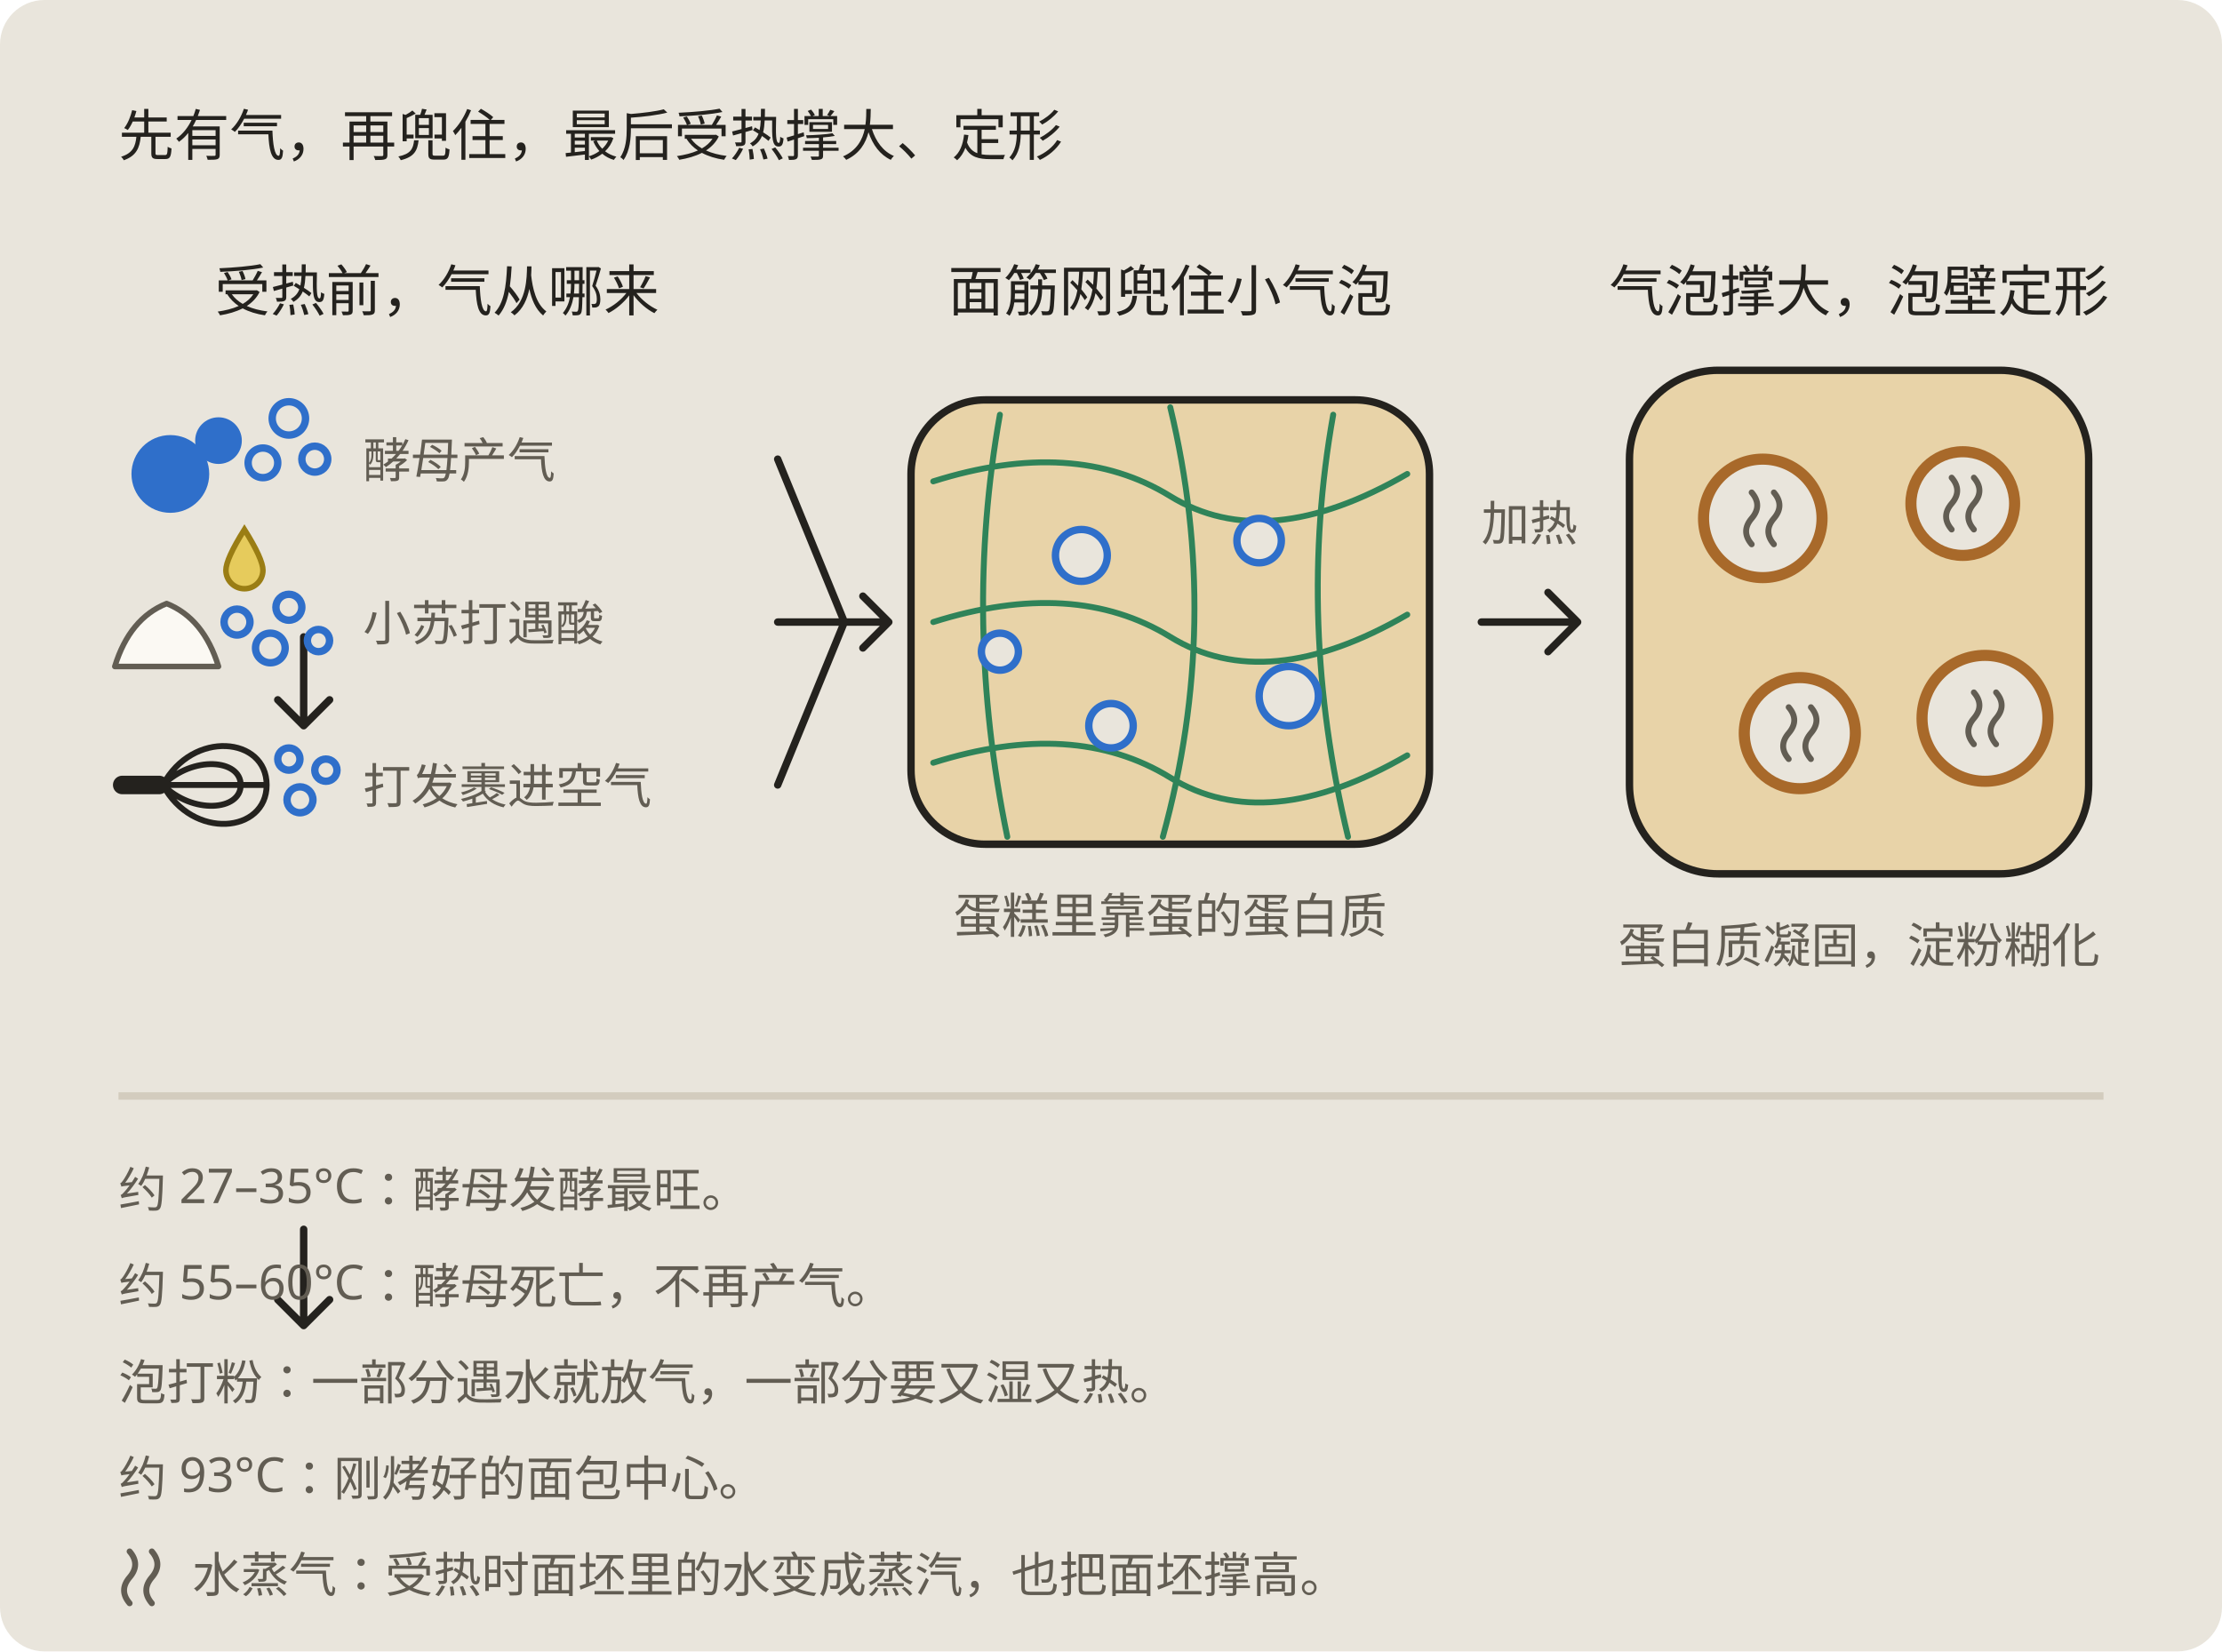
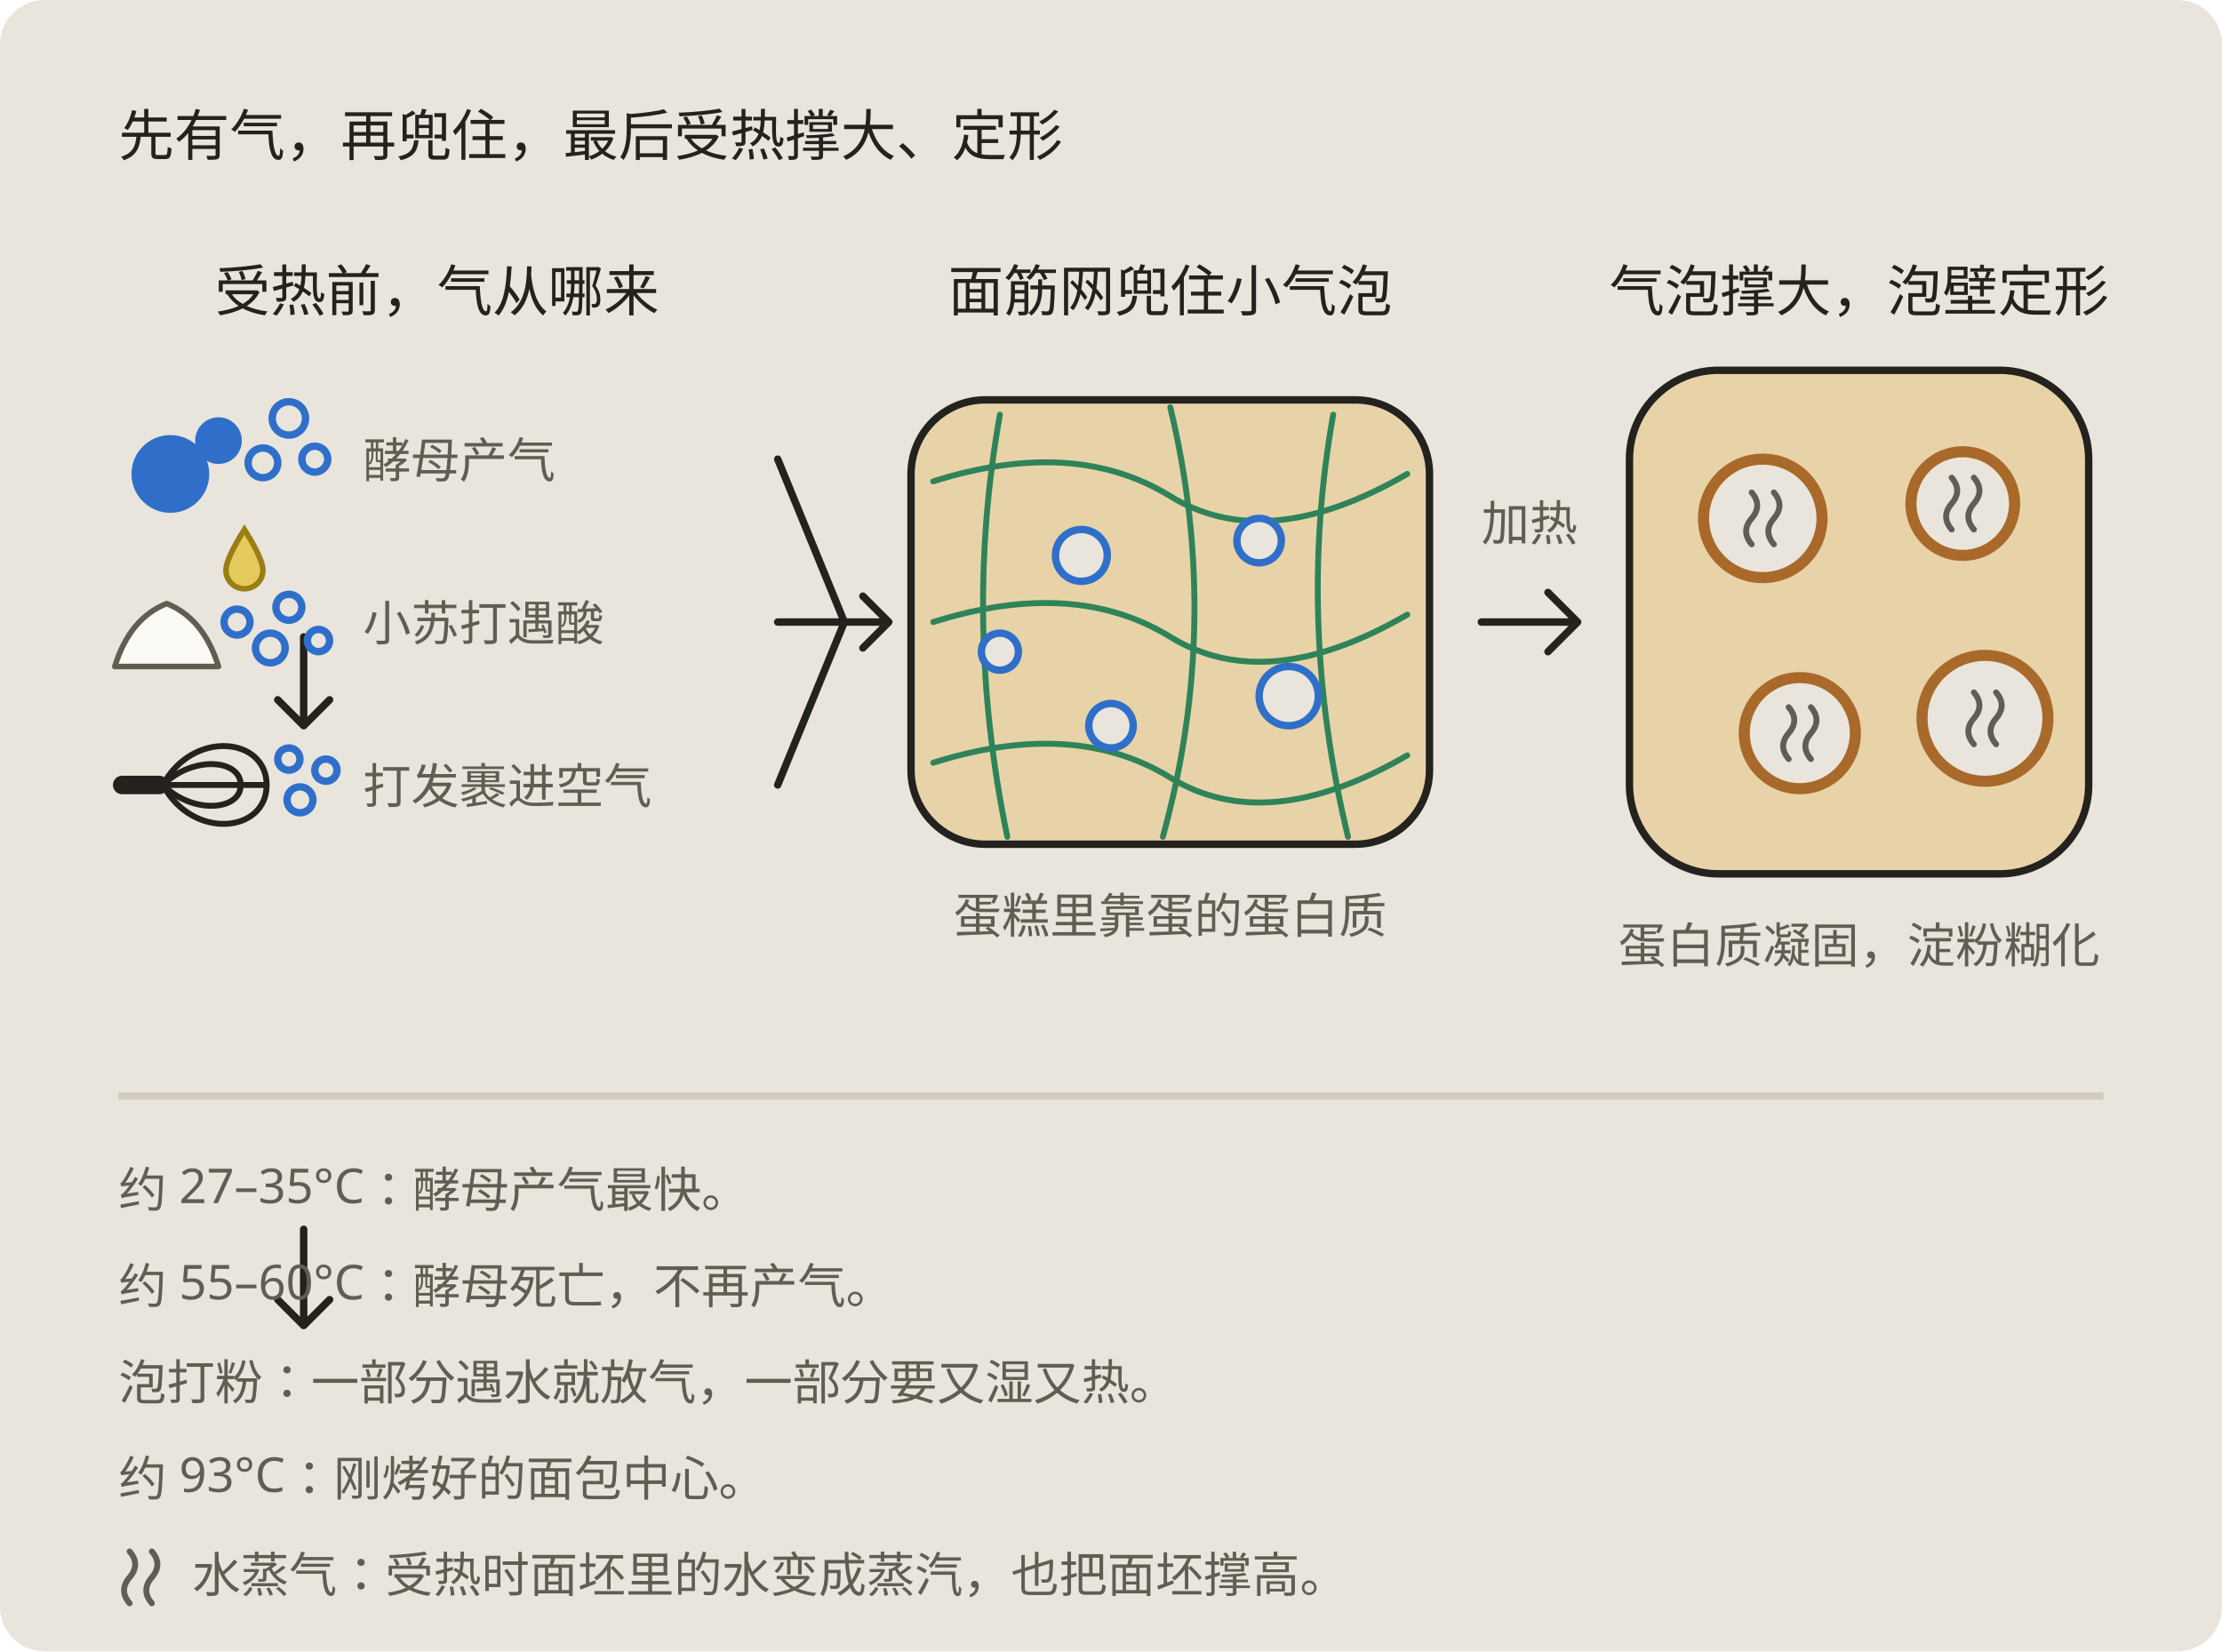
<svg xmlns="http://www.w3.org/2000/svg" viewBox="0 0 600 446" role="img" aria-labelledby="t d" data-narrow="340 516">
  <style>
    .bg { fill: var(--surface, #e9e5dc); }
    .line { stroke: var(--text, #24221e); stroke-width: 2; fill: none; stroke-linecap: round; stroke-linejoin: round; }
    .dough { fill: #e8d3a8; stroke: var(--text, #24221e); stroke-width: 2; }
    .net { stroke: var(--accent-green, #2f8359); stroke-width: 1.6; fill: none; stroke-linecap: round; }
    .bubble { fill: var(--surface, #e9e5dc); stroke: var(--accent-blue, #2f6fca); stroke-width: 2; }
    .set { fill: var(--surface, #e9e5dc); stroke: #a8692a; stroke-width: 3; }
    .yeast { fill: var(--accent-blue, #2f6fca); }
    .powder { fill: #fbf9f3; stroke: var(--muted, #625d53); stroke-width: 1.5; stroke-linejoin: round; }
    .acid { fill: #e6cb5c; stroke: #9a7d14; stroke-width: 1.5; }
    .whisk { stroke: var(--text, #24221e); stroke-width: 1.6; fill: none; stroke-linecap: round; }
    .handle { stroke: var(--text, #24221e); stroke-width: 5; stroke-linecap: round; }
    .steam { stroke: var(--muted, #625d53); stroke-width: 1.6; fill: none; stroke-linecap: round; }
    .border { stroke: var(--border, #d3ccbe); stroke-width: 2; fill: none; }
    .label { font: 15px "Source Han Sans SC", "PingFang SC", sans-serif; fill: var(--text, #24221e); }
    .muted { fill: var(--muted, #625d53); font-size: 13px; }
  </style>
  <defs>
    <path id="wisp" class="steam" d="M0 7 q-3 -3.5 0 -7 q3 -3.5 0 -7 M6 7 q-3 -3.5 0 -7 q3 -3.5 0 -7" />
  </defs>
  <rect class="bg" width="600" height="446" rx="12" />
  <g class="lead">
    <text class="label" x="32" y="42">先有气，再兜住，最后受热撑大、定形</text>
  </g>
  <g class="narrow-only">
    <path class="line" d="M82 172 V196 M75 189 L82 196 L89 189 M82 332 V358 M75 351 L82 358 L89 351" />
  </g>
  <text class="label narrow-start" x="118" y="84" text-anchor="middle" data-narrow="-102 -58">受热前，气从哪来</text>
  <g data-narrow="-14 -60">
    <circle class="yeast" cx="46" cy="128" r="10.5" />
    <circle class="yeast" cx="59" cy="119" r="6.3" />
    <circle class="bubble" cx="71" cy="125" r="4" />
    <circle class="bubble" cx="78" cy="113" r="4.5" />
    <circle class="bubble" cx="85" cy="124" r="3.5" />
    <text class="label muted" x="98" y="129">酵母产气</text>
    <path class="powder" d="M31 180 Q35 167 45 163 Q55 167 59 180 Z" />
    <path class="acid" d="M66 143 Q71 151 71 154 A5 5 0 0 1 61 154 Q61 151 66 143 Z" />
    <circle class="bubble" cx="64" cy="168" r="3.5" />
    <circle class="bubble" cx="73" cy="175" r="4" />
    <circle class="bubble" cx="78" cy="164" r="3.5" />
    <circle class="bubble" cx="86" cy="173" r="3" />
    <text class="label muted" x="98" y="173">小苏打遇酸</text>
    <path class="handle" d="M33 212 H43" />
    <path class="whisk" d="M44 212 C52 197 72 199 72 212 C72 225 52 227 44 212 M44 212 C52 204 65 205 65 212 C65 219 52 220 44 212 M44 212 H72" />
    <circle class="bubble" cx="78" cy="205" r="3" />
    <circle class="bubble" cx="81" cy="216" r="3.5" />
    <circle class="bubble" cx="88" cy="208" r="3" />
    <text class="label muted" x="98" y="217">打发裹进空气</text>
  </g>
  <path class="line wide-only" d="M210 124 L228 168 M210 212 L228 168 M210 168 H240 M233 161 L240 168 L233 175" />
  <text class="label narrow-start" x="316" y="84" text-anchor="middle" data-narrow="-152 140">面筋网兜住小气泡</text>
  <g data-narrow="-234 96">
    <rect class="dough" x="246" y="108" width="140" height="120" rx="20" />
    <path class="net" d="M252 130 Q290 118 316 134 T380 128 M252 168 Q290 156 316 172 T380 166 M252 206 Q290 194 316 210 T380 204 M270 112 Q260 168 272 226 M316 110 Q330 168 314 226 M360 112 Q350 168 364 226" />
    <circle class="bubble" cx="292" cy="150" r="7" />
    <circle class="bubble" cx="340" cy="146" r="6" />
    <circle class="bubble" cx="300" cy="196" r="6" />
    <circle class="bubble" cx="348" cy="188" r="8" />
    <circle class="bubble" cx="270" cy="176" r="5" />
  </g>
  <text class="label muted narrow-start" x="316" y="252" text-anchor="middle" data-narrow="-152 -4">蛋糕里靠蛋的蛋白质</text>
  <path class="line wide-only" d="M400 168 H426 M418 160 L426 168 L418 176" />
  <text class="label muted narrow-start" x="413" y="146" text-anchor="middle" data-narrow="-319 202">加热</text>
  <text class="label narrow-start" x="502" y="84" text-anchor="middle" data-narrow="-338 302">气泡撑大，泡壁定形</text>
  <g data-narrow="-420 266">
    <rect class="dough" x="440" y="100" width="124" height="136" rx="24" />
    <circle class="set" cx="476" cy="140" r="16" />
    <circle class="set" cx="530" cy="136" r="14" />
    <circle class="set" cx="486" cy="198" r="15" />
    <circle class="set" cx="536" cy="194" r="17" />
    <use href="#wisp" x="473" y="140" />
    <use href="#wisp" x="527" y="136" />
    <use href="#wisp" x="483" y="198" />
    <use href="#wisp" x="533" y="194" />
  </g>
  <text class="label muted narrow-start" x="502" y="260" text-anchor="middle" data-narrow="-338 150">蛋白质凝固，淀粉糊化</text>
  <path class="border wide-only" d="M32 296 H568" />
  <g class="notes">
-     <text class="label muted" x="32" y="326">约 27–35°C：酵母发酵最旺。</text>
+     <text class="label muted" x="32" y="326">约 27–35°C：酵母产气最快。</text>
    <text class="label muted" x="32" y="352">约 55–60°C：酵母死亡，不再产气。</text>
    <text class="label muted" x="32" y="378">泡打粉：一部分遇水就放气，一部分要又湿又热。</text>
    <text class="label muted" x="32" y="404">约 93°C：刚烤好的面包中心。</text>
    <g>
      <g class="key" data-key="30 417 16 18">
        <path class="steam" d="M35 433 q-3 -3.5 0 -7 q3 -3.5 0 -7 M41 433 q-3 -3.5 0 -7 q3 -3.5 0 -7" />
      </g>
      <text class="label muted" x="52" y="430">水蒸气：受热时面坯里的水变成蒸汽，也把面坯撑高。</text>
    </g>
  </g>
</svg>
